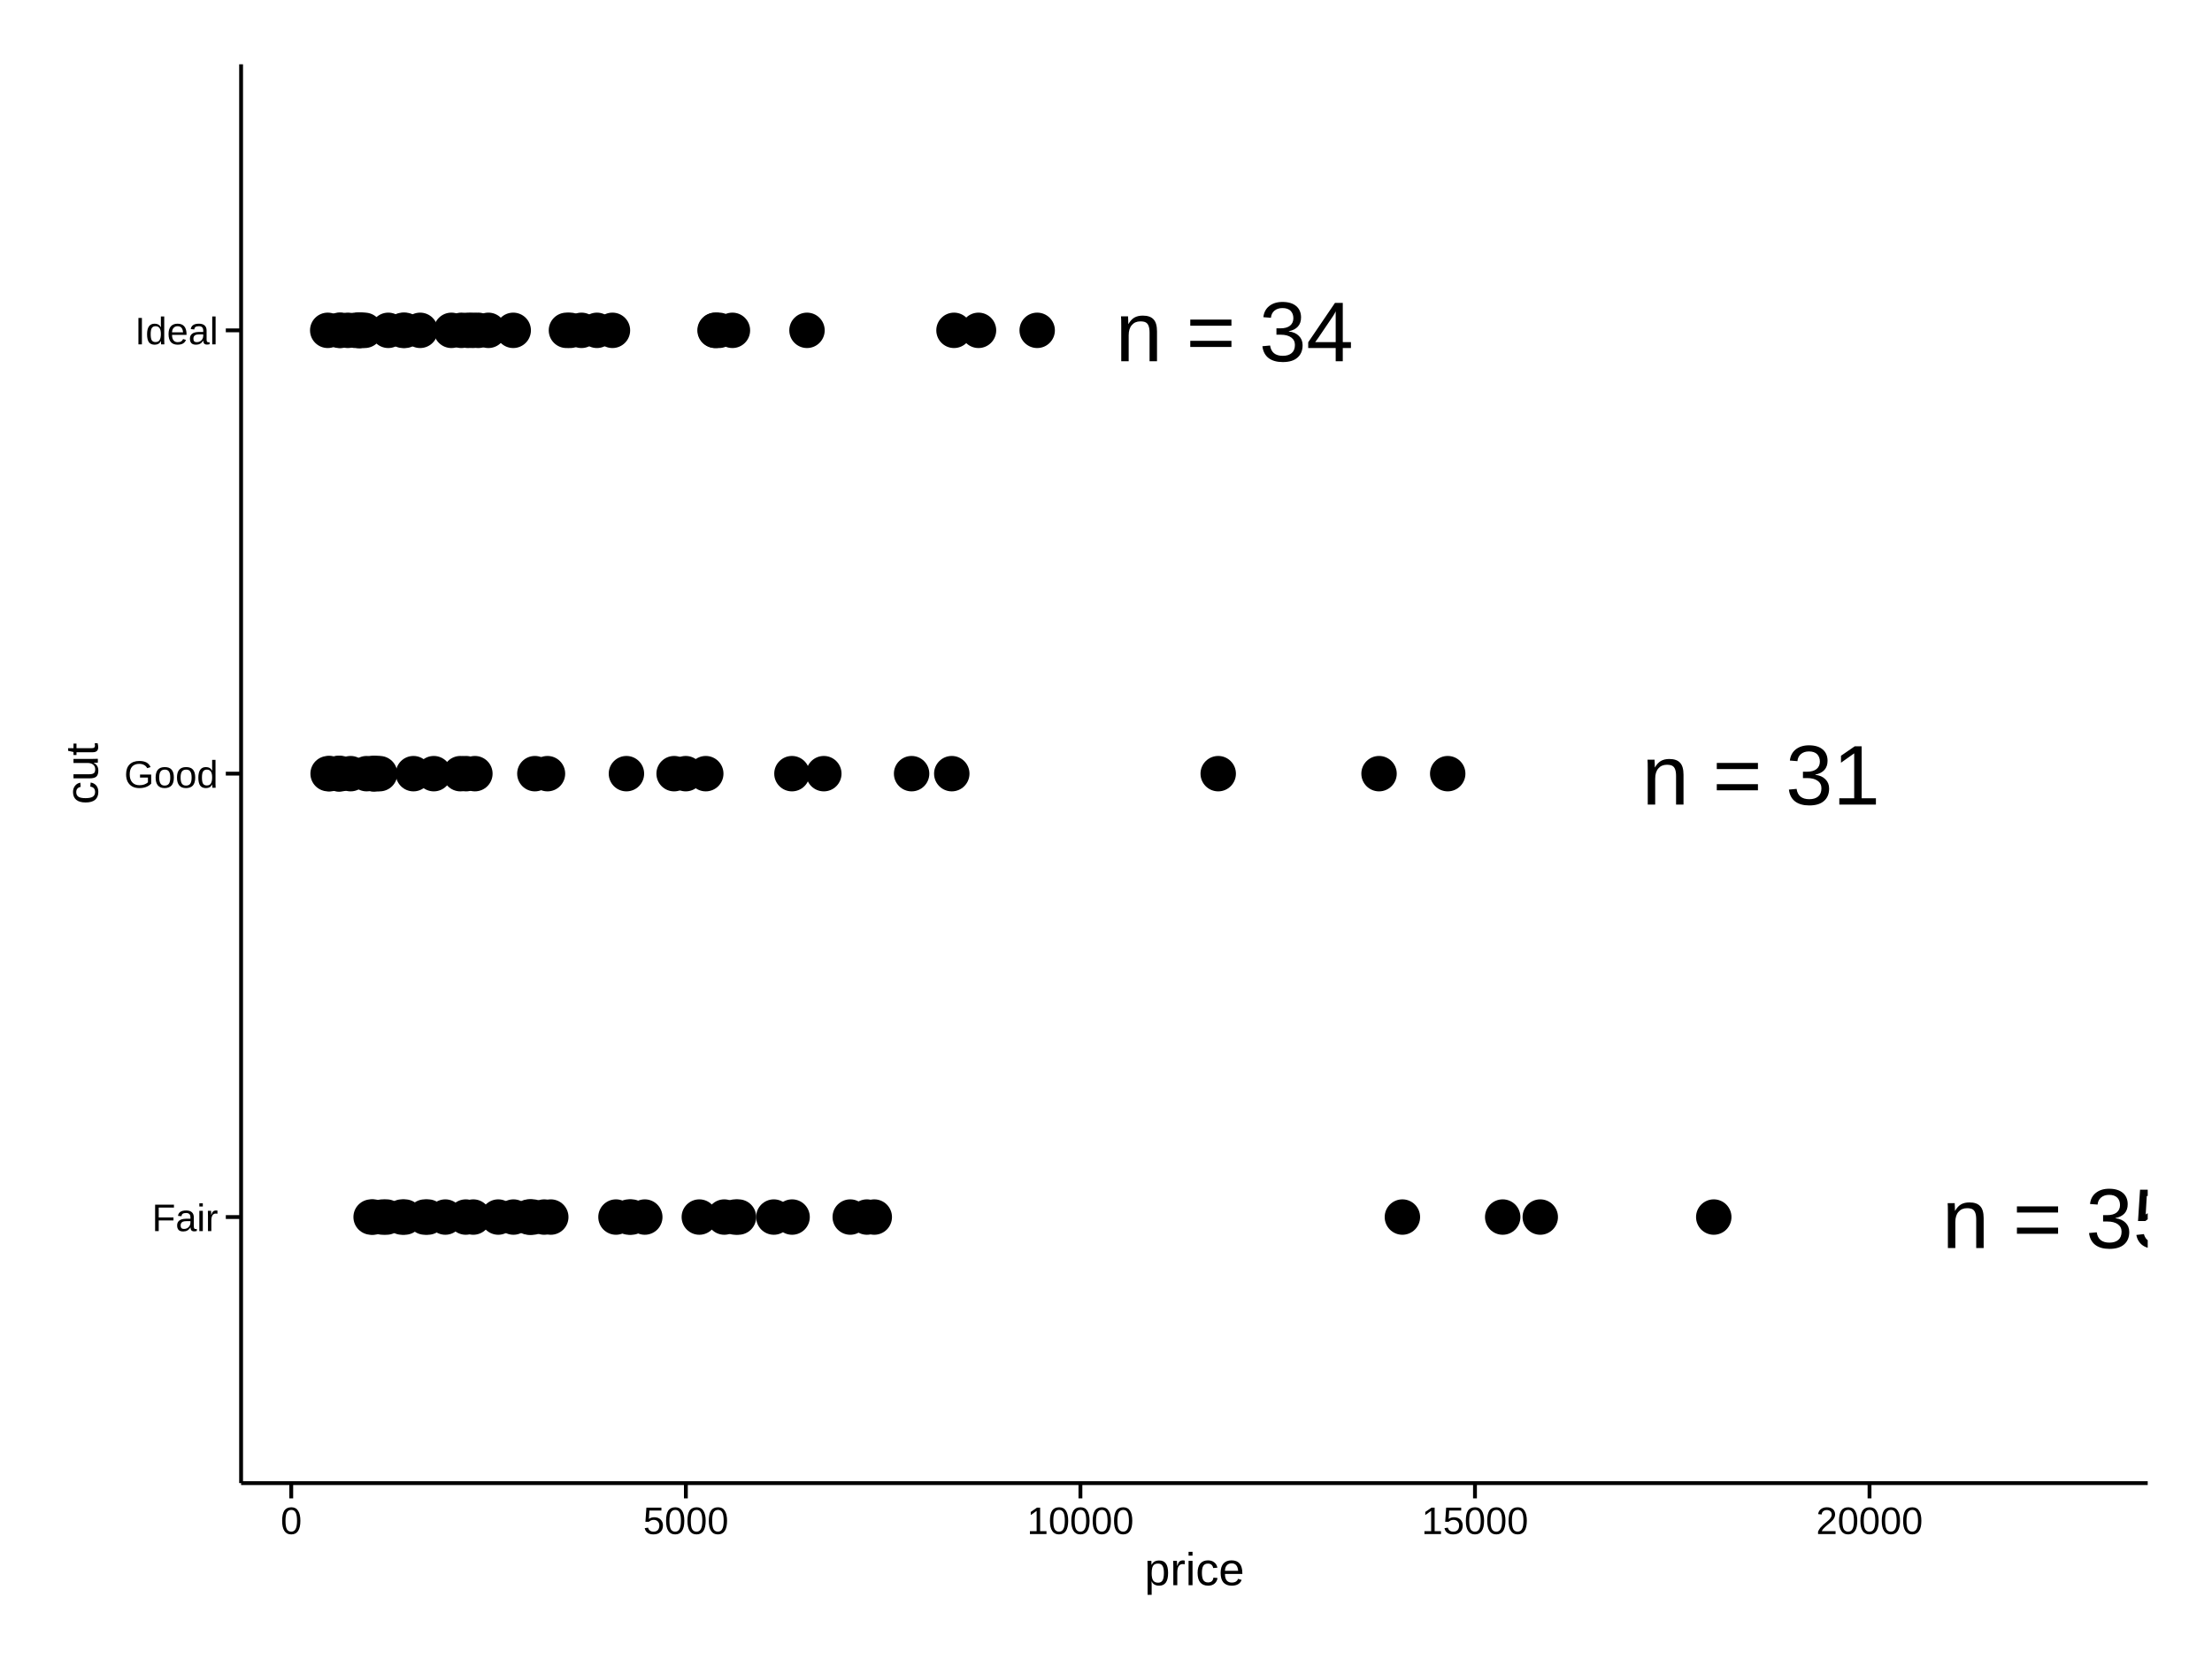
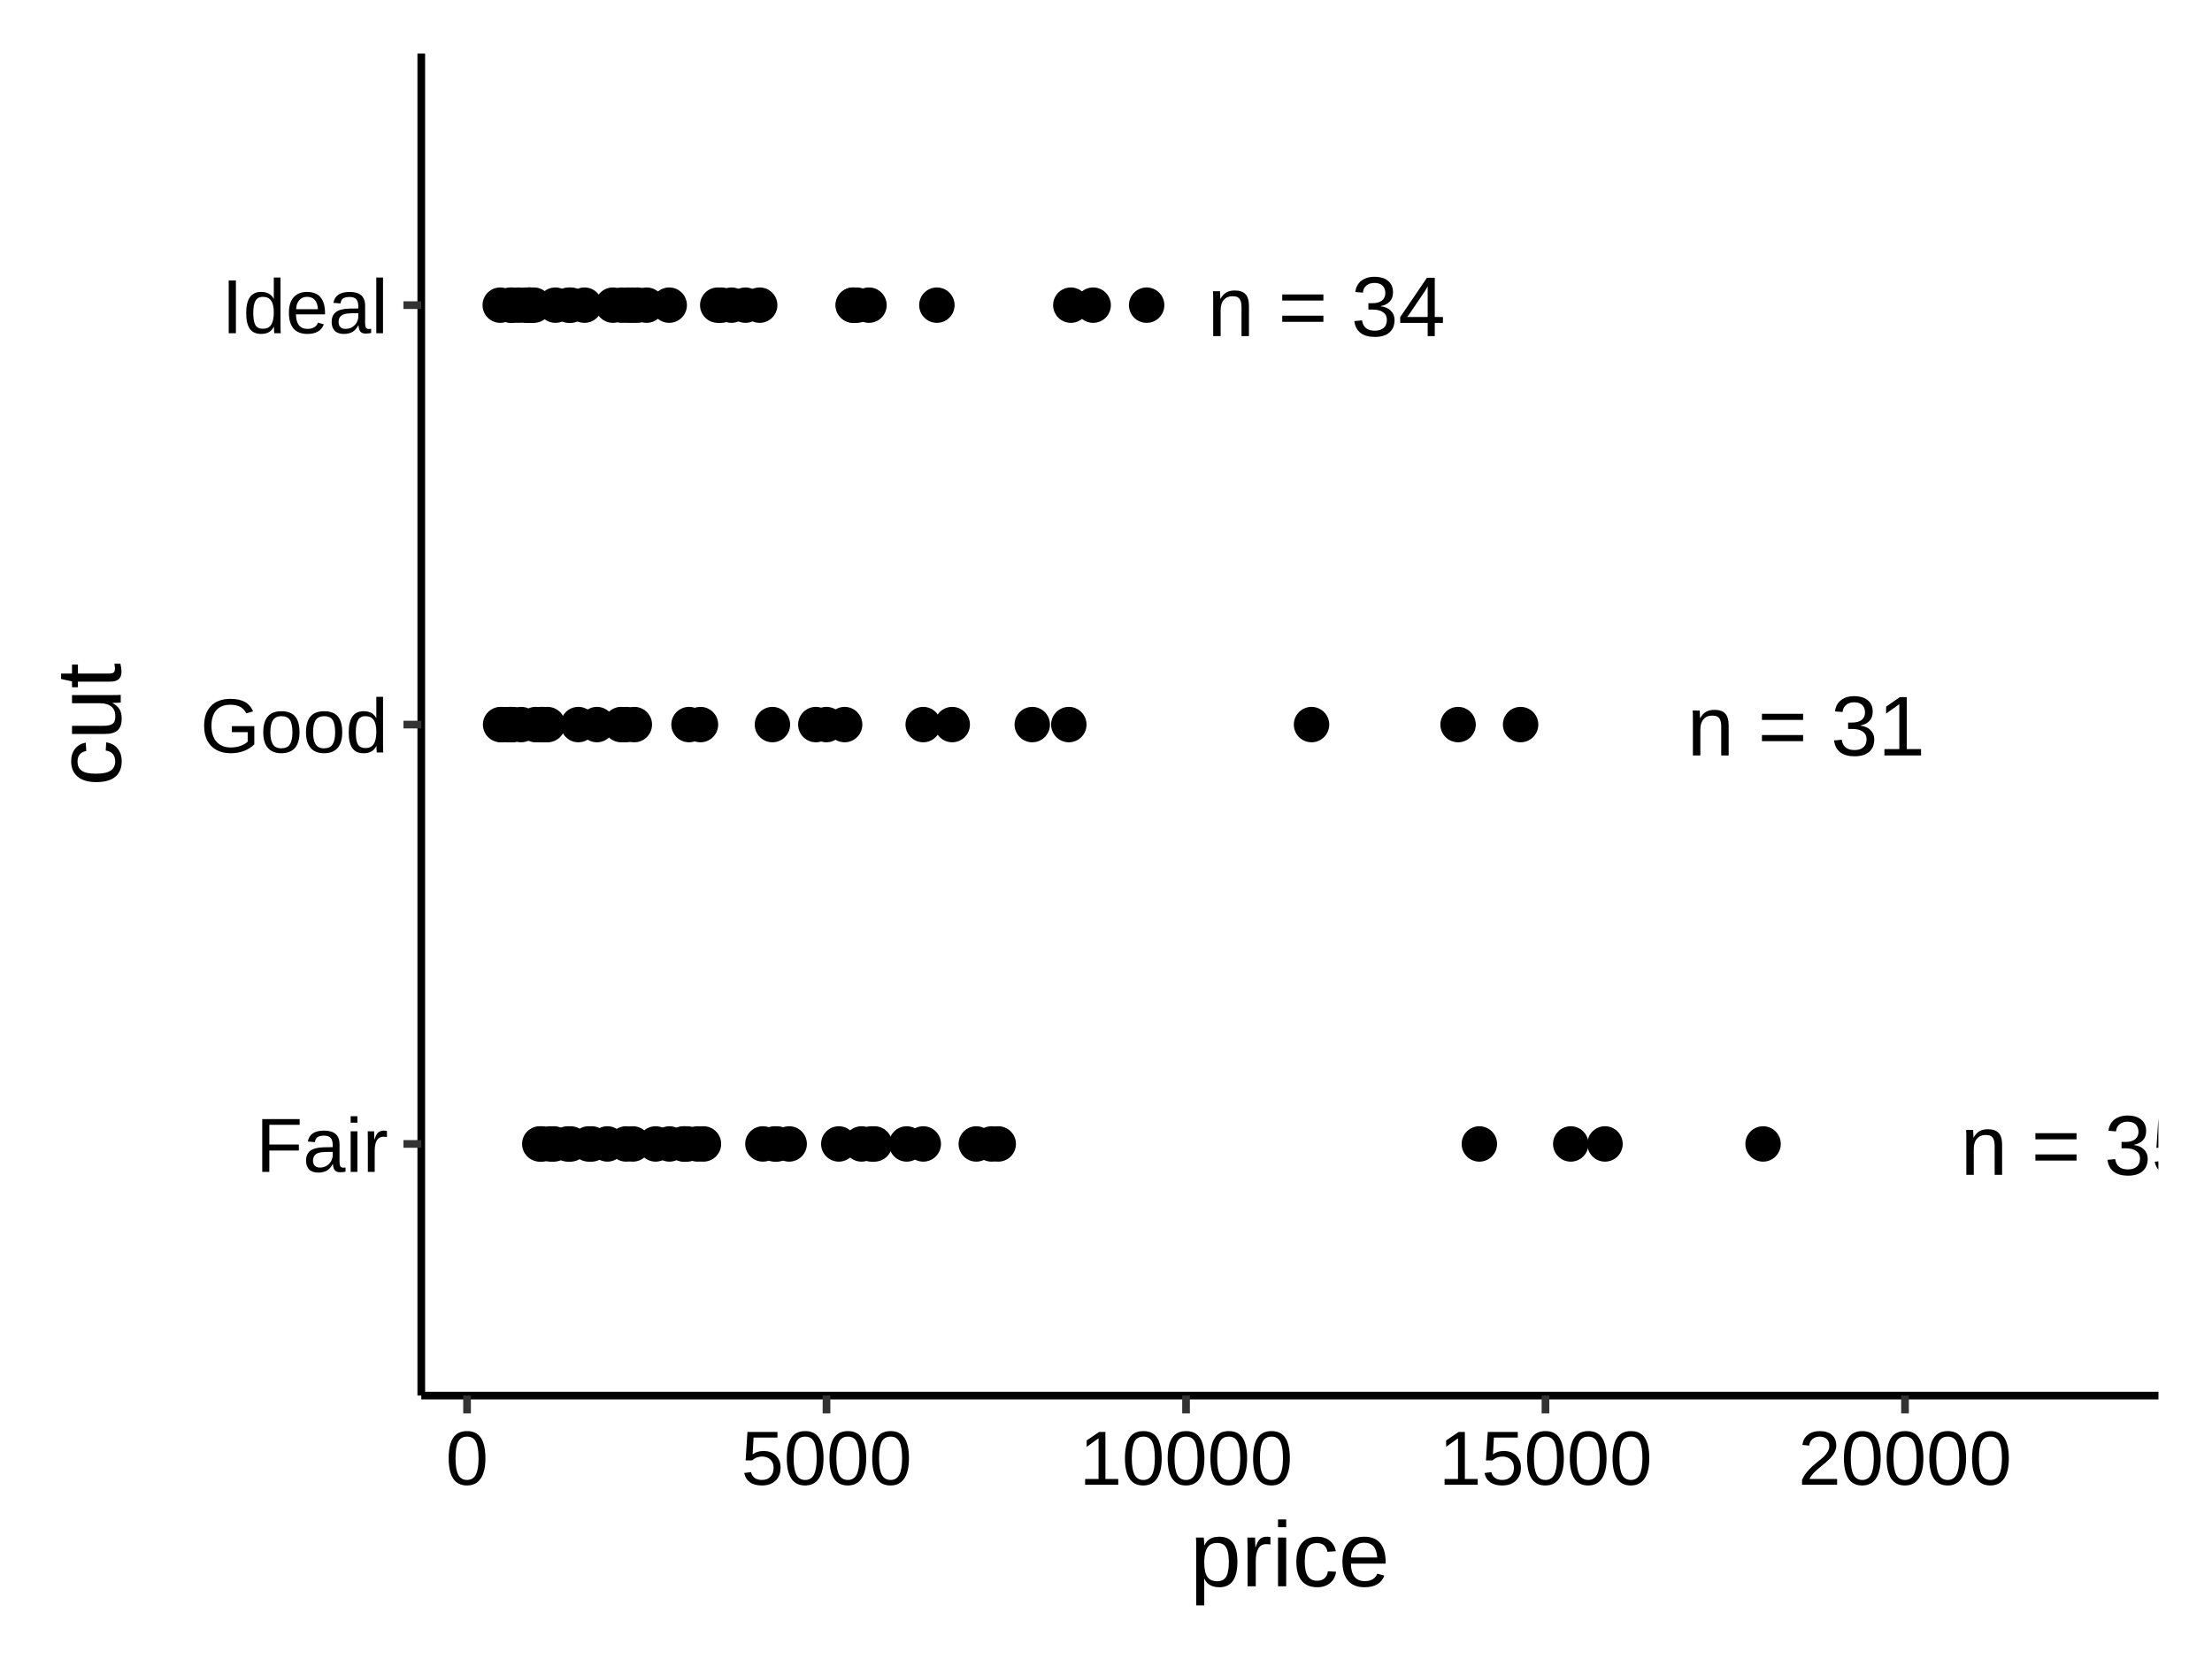
<svg xmlns="http://www.w3.org/2000/svg" class="svglite" width="288.00pt" height="216.00pt" viewBox="0 0 288.00 216.00">
  <defs>
    <style type="text/css">
    .svglite line, .svglite polyline, .svglite polygon, .svglite path, .svglite rect, .svglite circle {
      fill: none;
      stroke: #000000;
      stroke-linecap: round;
      stroke-linejoin: round;
      stroke-miterlimit: 10.00;
    }
    .svglite text {
      white-space: pre;
    }
  </style>
  </defs>
  <rect width="100%" height="100%" style="stroke: none; fill: none;" />
  <defs>
    <clipPath id="cpMC4wMHwyODguMDB8MC4wMHwyMTYuMDA=">
      <rect x="0.00" y="0.00" width="288.00" height="216.00" />
    </clipPath>
  </defs>
  <g clip-path="url(#cpMC4wMHwyODguMDB8MC4wMHwyMTYuMDA=)">
</g>
  <defs>
-     <clipPath id="cpMzEuMzl8Mjc5LjYzfDguMzd8MTkzLjEw">
-       <rect x="31.39" y="8.37" width="248.24" height="184.73" />
+     <clipPath id="cpNTQuODV8MjgxLjAzfDYuOTd8MTgxLjcw">
+       <rect x="54.85" y="6.97" width="226.17" height="174.72" />
    </clipPath>
  </defs>
-   <g clip-path="url(#cpMzEuMzl8Mjc5LjYzfDguMzd8MTkzLjEw)">
-     <circle cx="69.03" cy="158.46" r="1.95" style="stroke-width: 0.71; fill: #000000;" />
-     <circle cx="158.61" cy="100.73" r="1.95" style="stroke-width: 0.71; fill: #000000;" />
-     <circle cx="58.77" cy="43.01" r="1.95" style="stroke-width: 0.71; fill: #000000;" />
-     <circle cx="135.04" cy="43.01" r="1.95" style="stroke-width: 0.71; fill: #000000;" />
-     <circle cx="63.59" cy="43.01" r="1.95" style="stroke-width: 0.71; fill: #000000;" />
-     <circle cx="182.59" cy="158.46" r="1.95" style="stroke-width: 0.71; fill: #000000;" />
-     <circle cx="45.65" cy="100.73" r="1.95" style="stroke-width: 0.71; fill: #000000;" />
-     <circle cx="48.50" cy="100.73" r="1.95" style="stroke-width: 0.71; fill: #000000;" />
-     <circle cx="95.36" cy="43.01" r="1.95" style="stroke-width: 0.71; fill: #000000;" />
-     <circle cx="55.30" cy="158.46" r="1.95" style="stroke-width: 0.71; fill: #000000;" />
-     <circle cx="118.69" cy="100.73" r="1.95" style="stroke-width: 0.71; fill: #000000;" />
-     <circle cx="70.85" cy="158.46" r="1.95" style="stroke-width: 0.71; fill: #000000;" />
-     <circle cx="54.70" cy="43.01" r="1.95" style="stroke-width: 0.71; fill: #000000;" />
-     <circle cx="46.27" cy="43.01" r="1.95" style="stroke-width: 0.71; fill: #000000;" />
-     <circle cx="44.21" cy="100.73" r="1.95" style="stroke-width: 0.71; fill: #000000;" />
-     <circle cx="42.72" cy="100.73" r="1.95" style="stroke-width: 0.71; fill: #000000;" />
-     <circle cx="60.93" cy="43.01" r="1.95" style="stroke-width: 0.71; fill: #000000;" />
-     <circle cx="48.32" cy="158.46" r="1.95" style="stroke-width: 0.71; fill: #000000;" />
-     <circle cx="60.07" cy="43.01" r="1.95" style="stroke-width: 0.71; fill: #000000;" />
-     <circle cx="68.86" cy="158.46" r="1.95" style="stroke-width: 0.71; fill: #000000;" />
-     <circle cx="49.02" cy="100.73" r="1.95" style="stroke-width: 0.71; fill: #000000;" />
-     <circle cx="71.28" cy="100.73" r="1.95" style="stroke-width: 0.71; fill: #000000;" />
-     <circle cx="49.82" cy="158.46" r="1.95" style="stroke-width: 0.71; fill: #000000;" />
-     <circle cx="81.56" cy="100.73" r="1.95" style="stroke-width: 0.71; fill: #000000;" />
-     <circle cx="200.54" cy="158.46" r="1.95" style="stroke-width: 0.71; fill: #000000;" />
-     <circle cx="45.29" cy="43.01" r="1.95" style="stroke-width: 0.71; fill: #000000;" />
-     <circle cx="89.28" cy="100.73" r="1.95" style="stroke-width: 0.71; fill: #000000;" />
-     <circle cx="103.13" cy="158.46" r="1.95" style="stroke-width: 0.71; fill: #000000;" />
-     <circle cx="61.56" cy="43.01" r="1.95" style="stroke-width: 0.71; fill: #000000;" />
-     <circle cx="52.32" cy="158.46" r="1.95" style="stroke-width: 0.71; fill: #000000;" />
-     <circle cx="124.21" cy="43.01" r="1.95" style="stroke-width: 0.71; fill: #000000;" />
-     <circle cx="96.15" cy="158.46" r="1.95" style="stroke-width: 0.71; fill: #000000;" />
-     <circle cx="91.89" cy="100.73" r="1.95" style="stroke-width: 0.71; fill: #000000;" />
-     <circle cx="61.83" cy="100.73" r="1.95" style="stroke-width: 0.71; fill: #000000;" />
-     <circle cx="105.07" cy="43.01" r="1.95" style="stroke-width: 0.71; fill: #000000;" />
-     <circle cx="100.75" cy="158.46" r="1.95" style="stroke-width: 0.71; fill: #000000;" />
-     <circle cx="66.82" cy="43.01" r="1.95" style="stroke-width: 0.71; fill: #000000;" />
-     <circle cx="93.62" cy="43.01" r="1.95" style="stroke-width: 0.71; fill: #000000;" />
-     <circle cx="46.79" cy="43.01" r="1.95" style="stroke-width: 0.71; fill: #000000;" />
-     <circle cx="113.83" cy="158.46" r="1.95" style="stroke-width: 0.71; fill: #000000;" />
-     <circle cx="77.72" cy="43.01" r="1.95" style="stroke-width: 0.71; fill: #000000;" />
-     <circle cx="43.98" cy="100.73" r="1.95" style="stroke-width: 0.71; fill: #000000;" />
-     <circle cx="94.30" cy="158.46" r="1.95" style="stroke-width: 0.71; fill: #000000;" />
-     <circle cx="69.64" cy="100.73" r="1.95" style="stroke-width: 0.71; fill: #000000;" />
-     <circle cx="60.64" cy="158.46" r="1.95" style="stroke-width: 0.71; fill: #000000;" />
-     <circle cx="48.61" cy="158.46" r="1.95" style="stroke-width: 0.71; fill: #000000;" />
-     <circle cx="93.10" cy="43.01" r="1.95" style="stroke-width: 0.71; fill: #000000;" />
-     <circle cx="112.87" cy="158.46" r="1.95" style="stroke-width: 0.71; fill: #000000;" />
-     <circle cx="127.40" cy="43.01" r="1.95" style="stroke-width: 0.71; fill: #000000;" />
-     <circle cx="87.77" cy="100.73" r="1.95" style="stroke-width: 0.71; fill: #000000;" />
-     <circle cx="107.26" cy="100.73" r="1.95" style="stroke-width: 0.71; fill: #000000;" />
-     <circle cx="61.62" cy="158.46" r="1.95" style="stroke-width: 0.71; fill: #000000;" />
-     <circle cx="48.73" cy="100.73" r="1.95" style="stroke-width: 0.71; fill: #000000;" />
-     <circle cx="47.49" cy="43.01" r="1.95" style="stroke-width: 0.71; fill: #000000;" />
-     <circle cx="69.38" cy="158.46" r="1.95" style="stroke-width: 0.71; fill: #000000;" />
-     <circle cx="49.43" cy="100.73" r="1.95" style="stroke-width: 0.71; fill: #000000;" />
-     <circle cx="46.79" cy="43.01" r="1.95" style="stroke-width: 0.71; fill: #000000;" />
-     <circle cx="71.71" cy="158.46" r="1.95" style="stroke-width: 0.71; fill: #000000;" />
-     <circle cx="80.20" cy="158.46" r="1.95" style="stroke-width: 0.71; fill: #000000;" />
-     <circle cx="44.16" cy="43.01" r="1.95" style="stroke-width: 0.71; fill: #000000;" />
-     <circle cx="44.41" cy="100.73" r="1.95" style="stroke-width: 0.71; fill: #000000;" />
-     <circle cx="56.48" cy="100.73" r="1.95" style="stroke-width: 0.71; fill: #000000;" />
-     <circle cx="95.72" cy="158.46" r="1.95" style="stroke-width: 0.71; fill: #000000;" />
-     <circle cx="83.95" cy="158.46" r="1.95" style="stroke-width: 0.71; fill: #000000;" />
-     <circle cx="57.98" cy="158.46" r="1.95" style="stroke-width: 0.71; fill: #000000;" />
-     <circle cx="66.85" cy="158.46" r="1.95" style="stroke-width: 0.71; fill: #000000;" />
-     <circle cx="52.74" cy="43.01" r="1.95" style="stroke-width: 0.71; fill: #000000;" />
-     <circle cx="223.13" cy="158.46" r="1.95" style="stroke-width: 0.71; fill: #000000;" />
-     <circle cx="42.97" cy="100.73" r="1.95" style="stroke-width: 0.71; fill: #000000;" />
-     <circle cx="81.87" cy="158.46" r="1.95" style="stroke-width: 0.71; fill: #000000;" />
-     <circle cx="62.27" cy="43.01" r="1.95" style="stroke-width: 0.71; fill: #000000;" />
-     <circle cx="48.63" cy="100.73" r="1.95" style="stroke-width: 0.71; fill: #000000;" />
-     <circle cx="50.55" cy="43.01" r="1.95" style="stroke-width: 0.71; fill: #000000;" />
-     <circle cx="53.83" cy="100.73" r="1.95" style="stroke-width: 0.71; fill: #000000;" />
-     <circle cx="60.68" cy="100.73" r="1.95" style="stroke-width: 0.71; fill: #000000;" />
-     <circle cx="55.73" cy="158.46" r="1.95" style="stroke-width: 0.71; fill: #000000;" />
-     <circle cx="64.87" cy="158.46" r="1.95" style="stroke-width: 0.71; fill: #000000;" />
-     <circle cx="74.24" cy="43.01" r="1.95" style="stroke-width: 0.71; fill: #000000;" />
-     <circle cx="91.05" cy="158.46" r="1.95" style="stroke-width: 0.71; fill: #000000;" />
-     <circle cx="79.74" cy="43.01" r="1.95" style="stroke-width: 0.71; fill: #000000;" />
-     <circle cx="47.73" cy="100.73" r="1.95" style="stroke-width: 0.71; fill: #000000;" />
-     <circle cx="59.94" cy="100.73" r="1.95" style="stroke-width: 0.71; fill: #000000;" />
-     <circle cx="73.75" cy="43.01" r="1.95" style="stroke-width: 0.71; fill: #000000;" />
-     <circle cx="52.46" cy="43.01" r="1.95" style="stroke-width: 0.71; fill: #000000;" />
-     <circle cx="110.70" cy="158.46" r="1.95" style="stroke-width: 0.71; fill: #000000;" />
-     <circle cx="47.08" cy="43.01" r="1.95" style="stroke-width: 0.71; fill: #000000;" />
-     <circle cx="44.05" cy="100.73" r="1.95" style="stroke-width: 0.71; fill: #000000;" />
-     <circle cx="44.38" cy="43.01" r="1.95" style="stroke-width: 0.71; fill: #000000;" />
-     <circle cx="50.34" cy="158.46" r="1.95" style="stroke-width: 0.71; fill: #000000;" />
-     <circle cx="75.71" cy="43.01" r="1.95" style="stroke-width: 0.71; fill: #000000;" />
-     <circle cx="123.92" cy="100.73" r="1.95" style="stroke-width: 0.71; fill: #000000;" />
-     <circle cx="188.49" cy="100.73" r="1.95" style="stroke-width: 0.71; fill: #000000;" />
-     <circle cx="93.16" cy="43.01" r="1.95" style="stroke-width: 0.71; fill: #000000;" />
-     <circle cx="42.67" cy="43.01" r="1.95" style="stroke-width: 0.71; fill: #000000;" />
-     <circle cx="52.72" cy="158.46" r="1.95" style="stroke-width: 0.71; fill: #000000;" />
-     <circle cx="46.70" cy="43.01" r="1.95" style="stroke-width: 0.71; fill: #000000;" />
-     <circle cx="179.55" cy="100.73" r="1.95" style="stroke-width: 0.71; fill: #000000;" />
-     <circle cx="82.23" cy="158.46" r="1.95" style="stroke-width: 0.71; fill: #000000;" />
-     <circle cx="195.65" cy="158.46" r="1.95" style="stroke-width: 0.71; fill: #000000;" />
-     <circle cx="103.11" cy="100.73" r="1.95" style="stroke-width: 0.71; fill: #000000;" />
-     <text x="268.35" y="162.49" text-anchor="middle" style="font-size: 11.04px; font-family: &quot;Liberation Sans&quot;;" textLength="37.29px" lengthAdjust="spacingAndGlyphs">n = 35</text>
-     <text x="229.27" y="104.76" text-anchor="middle" style="font-size: 11.04px; font-family: &quot;Liberation Sans&quot;;" textLength="37.29px" lengthAdjust="spacingAndGlyphs">n = 31</text>
-     <text x="160.72" y="47.03" text-anchor="middle" style="font-size: 11.04px; font-family: &quot;Liberation Sans&quot;;" textLength="37.29px" lengthAdjust="spacingAndGlyphs">n = 34</text>
+   <g clip-path="url(#cpNTQuODV8MjgxLjAzfDYuOTd8MTgxLjcw)">
+     <circle cx="89.14" cy="148.94" r="1.95" style="stroke-width: 0.71; fill: #000000;" />
+     <circle cx="170.76" cy="94.34" r="1.95" style="stroke-width: 0.71; fill: #000000;" />
+     <circle cx="79.80" cy="39.73" r="1.95" style="stroke-width: 0.71; fill: #000000;" />
+     <circle cx="149.29" cy="39.73" r="1.95" style="stroke-width: 0.71; fill: #000000;" />
+     <circle cx="84.19" cy="39.73" r="1.95" style="stroke-width: 0.71; fill: #000000;" />
+     <circle cx="192.61" cy="148.94" r="1.95" style="stroke-width: 0.71; fill: #000000;" />
+     <circle cx="67.85" cy="94.34" r="1.95" style="stroke-width: 0.71; fill: #000000;" />
+     <circle cx="70.44" cy="94.34" r="1.95" style="stroke-width: 0.71; fill: #000000;" />
+     <circle cx="113.14" cy="39.73" r="1.95" style="stroke-width: 0.71; fill: #000000;" />
+     <circle cx="76.64" cy="148.94" r="1.95" style="stroke-width: 0.71; fill: #000000;" />
+     <circle cx="134.40" cy="94.34" r="1.95" style="stroke-width: 0.71; fill: #000000;" />
+     <circle cx="90.81" cy="148.94" r="1.95" style="stroke-width: 0.71; fill: #000000;" />
+     <circle cx="76.10" cy="39.73" r="1.95" style="stroke-width: 0.71; fill: #000000;" />
+     <circle cx="68.41" cy="39.73" r="1.95" style="stroke-width: 0.71; fill: #000000;" />
+     <circle cx="66.54" cy="94.34" r="1.95" style="stroke-width: 0.71; fill: #000000;" />
+     <circle cx="65.18" cy="94.34" r="1.95" style="stroke-width: 0.71; fill: #000000;" />
+     <circle cx="81.77" cy="39.73" r="1.95" style="stroke-width: 0.71; fill: #000000;" />
+     <circle cx="70.28" cy="148.94" r="1.95" style="stroke-width: 0.71; fill: #000000;" />
+     <circle cx="80.98" cy="39.73" r="1.95" style="stroke-width: 0.71; fill: #000000;" />
+     <circle cx="89.00" cy="148.94" r="1.95" style="stroke-width: 0.71; fill: #000000;" />
+     <circle cx="70.92" cy="94.34" r="1.95" style="stroke-width: 0.71; fill: #000000;" />
+     <circle cx="91.20" cy="94.34" r="1.95" style="stroke-width: 0.71; fill: #000000;" />
+     <circle cx="71.65" cy="148.94" r="1.95" style="stroke-width: 0.71; fill: #000000;" />
+     <circle cx="100.57" cy="94.34" r="1.95" style="stroke-width: 0.71; fill: #000000;" />
+     <circle cx="208.97" cy="148.94" r="1.95" style="stroke-width: 0.71; fill: #000000;" />
+     <circle cx="67.52" cy="39.73" r="1.95" style="stroke-width: 0.71; fill: #000000;" />
+     <circle cx="107.60" cy="94.34" r="1.95" style="stroke-width: 0.71; fill: #000000;" />
+     <circle cx="120.21" cy="148.94" r="1.95" style="stroke-width: 0.71; fill: #000000;" />
+     <circle cx="82.34" cy="39.73" r="1.95" style="stroke-width: 0.71; fill: #000000;" />
+     <circle cx="73.92" cy="148.94" r="1.95" style="stroke-width: 0.71; fill: #000000;" />
+     <circle cx="139.42" cy="39.73" r="1.95" style="stroke-width: 0.71; fill: #000000;" />
+     <circle cx="113.86" cy="148.94" r="1.95" style="stroke-width: 0.71; fill: #000000;" />
+     <circle cx="109.97" cy="94.34" r="1.95" style="stroke-width: 0.71; fill: #000000;" />
+     <circle cx="82.59" cy="94.34" r="1.95" style="stroke-width: 0.71; fill: #000000;" />
+     <circle cx="121.98" cy="39.73" r="1.95" style="stroke-width: 0.71; fill: #000000;" />
+     <circle cx="118.05" cy="148.94" r="1.95" style="stroke-width: 0.71; fill: #000000;" />
+     <circle cx="87.13" cy="39.73" r="1.95" style="stroke-width: 0.71; fill: #000000;" />
+     <circle cx="111.56" cy="39.73" r="1.95" style="stroke-width: 0.71; fill: #000000;" />
+     <circle cx="68.89" cy="39.73" r="1.95" style="stroke-width: 0.71; fill: #000000;" />
+     <circle cx="129.97" cy="148.94" r="1.95" style="stroke-width: 0.71; fill: #000000;" />
+     <circle cx="97.06" cy="39.73" r="1.95" style="stroke-width: 0.71; fill: #000000;" />
+     <circle cx="66.32" cy="94.34" r="1.95" style="stroke-width: 0.71; fill: #000000;" />
+     <circle cx="112.17" cy="148.94" r="1.95" style="stroke-width: 0.71; fill: #000000;" />
+     <circle cx="89.71" cy="94.34" r="1.95" style="stroke-width: 0.71; fill: #000000;" />
+     <circle cx="81.51" cy="148.94" r="1.95" style="stroke-width: 0.71; fill: #000000;" />
+     <circle cx="70.54" cy="148.94" r="1.95" style="stroke-width: 0.71; fill: #000000;" />
+     <circle cx="111.08" cy="39.73" r="1.95" style="stroke-width: 0.71; fill: #000000;" />
+     <circle cx="129.09" cy="148.94" r="1.95" style="stroke-width: 0.71; fill: #000000;" />
+     <circle cx="142.33" cy="39.73" r="1.95" style="stroke-width: 0.71; fill: #000000;" />
+     <circle cx="106.22" cy="94.34" r="1.95" style="stroke-width: 0.71; fill: #000000;" />
+     <circle cx="123.98" cy="94.34" r="1.95" style="stroke-width: 0.71; fill: #000000;" />
+     <circle cx="82.40" cy="148.94" r="1.95" style="stroke-width: 0.71; fill: #000000;" />
+     <circle cx="70.66" cy="94.34" r="1.95" style="stroke-width: 0.71; fill: #000000;" />
+     <circle cx="69.52" cy="39.73" r="1.95" style="stroke-width: 0.71; fill: #000000;" />
+     <circle cx="89.47" cy="148.94" r="1.95" style="stroke-width: 0.71; fill: #000000;" />
+     <circle cx="71.29" cy="94.34" r="1.95" style="stroke-width: 0.71; fill: #000000;" />
+     <circle cx="68.89" cy="39.73" r="1.95" style="stroke-width: 0.71; fill: #000000;" />
+     <circle cx="91.59" cy="148.94" r="1.95" style="stroke-width: 0.71; fill: #000000;" />
+     <circle cx="99.33" cy="148.94" r="1.95" style="stroke-width: 0.71; fill: #000000;" />
+     <circle cx="66.49" cy="39.73" r="1.95" style="stroke-width: 0.71; fill: #000000;" />
+     <circle cx="66.72" cy="94.34" r="1.95" style="stroke-width: 0.71; fill: #000000;" />
+     <circle cx="77.72" cy="94.34" r="1.95" style="stroke-width: 0.71; fill: #000000;" />
+     <circle cx="113.46" cy="148.94" r="1.95" style="stroke-width: 0.71; fill: #000000;" />
+     <circle cx="102.75" cy="148.94" r="1.95" style="stroke-width: 0.71; fill: #000000;" />
+     <circle cx="79.08" cy="148.94" r="1.95" style="stroke-width: 0.71; fill: #000000;" />
+     <circle cx="87.16" cy="148.94" r="1.95" style="stroke-width: 0.71; fill: #000000;" />
+     <circle cx="74.31" cy="39.73" r="1.95" style="stroke-width: 0.71; fill: #000000;" />
+     <circle cx="229.55" cy="148.94" r="1.95" style="stroke-width: 0.71; fill: #000000;" />
+     <circle cx="65.41" cy="94.34" r="1.95" style="stroke-width: 0.71; fill: #000000;" />
+     <circle cx="100.85" cy="148.94" r="1.95" style="stroke-width: 0.71; fill: #000000;" />
+     <circle cx="82.99" cy="39.73" r="1.95" style="stroke-width: 0.71; fill: #000000;" />
+     <circle cx="70.56" cy="94.34" r="1.95" style="stroke-width: 0.71; fill: #000000;" />
+     <circle cx="72.31" cy="39.73" r="1.95" style="stroke-width: 0.71; fill: #000000;" />
+     <circle cx="75.30" cy="94.34" r="1.95" style="stroke-width: 0.71; fill: #000000;" />
+     <circle cx="81.54" cy="94.34" r="1.95" style="stroke-width: 0.71; fill: #000000;" />
+     <circle cx="77.03" cy="148.94" r="1.95" style="stroke-width: 0.71; fill: #000000;" />
+     <circle cx="85.36" cy="148.94" r="1.95" style="stroke-width: 0.71; fill: #000000;" />
+     <circle cx="93.90" cy="39.73" r="1.95" style="stroke-width: 0.71; fill: #000000;" />
+     <circle cx="109.21" cy="148.94" r="1.95" style="stroke-width: 0.71; fill: #000000;" />
+     <circle cx="98.91" cy="39.73" r="1.95" style="stroke-width: 0.71; fill: #000000;" />
+     <circle cx="69.74" cy="94.34" r="1.95" style="stroke-width: 0.71; fill: #000000;" />
+     <circle cx="80.87" cy="94.34" r="1.95" style="stroke-width: 0.71; fill: #000000;" />
+     <circle cx="93.45" cy="39.73" r="1.95" style="stroke-width: 0.71; fill: #000000;" />
+     <circle cx="74.06" cy="39.73" r="1.95" style="stroke-width: 0.71; fill: #000000;" />
+     <circle cx="127.11" cy="148.94" r="1.95" style="stroke-width: 0.71; fill: #000000;" />
+     <circle cx="69.15" cy="39.73" r="1.95" style="stroke-width: 0.71; fill: #000000;" />
+     <circle cx="66.39" cy="94.34" r="1.95" style="stroke-width: 0.71; fill: #000000;" />
+     <circle cx="66.69" cy="39.73" r="1.95" style="stroke-width: 0.71; fill: #000000;" />
+     <circle cx="72.12" cy="148.94" r="1.95" style="stroke-width: 0.71; fill: #000000;" />
+     <circle cx="95.24" cy="39.73" r="1.95" style="stroke-width: 0.71; fill: #000000;" />
+     <circle cx="139.16" cy="94.34" r="1.95" style="stroke-width: 0.71; fill: #000000;" />
+     <circle cx="197.98" cy="94.34" r="1.95" style="stroke-width: 0.71; fill: #000000;" />
+     <circle cx="111.13" cy="39.73" r="1.95" style="stroke-width: 0.71; fill: #000000;" />
+     <circle cx="65.13" cy="39.73" r="1.95" style="stroke-width: 0.71; fill: #000000;" />
+     <circle cx="74.29" cy="148.94" r="1.95" style="stroke-width: 0.71; fill: #000000;" />
+     <circle cx="68.80" cy="39.73" r="1.95" style="stroke-width: 0.71; fill: #000000;" />
+     <circle cx="189.84" cy="94.34" r="1.95" style="stroke-width: 0.71; fill: #000000;" />
+     <circle cx="101.17" cy="148.94" r="1.95" style="stroke-width: 0.71; fill: #000000;" />
+     <circle cx="204.51" cy="148.94" r="1.95" style="stroke-width: 0.71; fill: #000000;" />
+     <circle cx="120.20" cy="94.34" r="1.95" style="stroke-width: 0.71; fill: #000000;" />
+     <text x="270.75" y="152.96" text-anchor="middle" style="font-size: 11.04px; font-family: &quot;Liberation Sans&quot;;" textLength="37.29px" lengthAdjust="spacingAndGlyphs">n = 35</text>
+     <text x="235.15" y="98.36" text-anchor="middle" style="font-size: 11.04px; font-family: &quot;Liberation Sans&quot;;" textLength="37.29px" lengthAdjust="spacingAndGlyphs">n = 31</text>
+     <text x="172.69" y="43.76" text-anchor="middle" style="font-size: 11.04px; font-family: &quot;Liberation Sans&quot;;" textLength="37.29px" lengthAdjust="spacingAndGlyphs">n = 34</text>
  </g>
  <g clip-path="url(#cpMC4wMHwyODguMDB8MC4wMHwyMTYuMDA=)">
-     <polyline points="31.39,193.10 31.39,8.37 " style="stroke-width: 0.50; stroke-linecap: butt;" />
-     <text x="28.40" y="160.29" text-anchor="end" style="font-size: 5.00px; font-family: &quot;Liberation Sans&quot;;" textLength="8.91px" lengthAdjust="spacingAndGlyphs">Fair</text>
-     <text x="28.40" y="102.56" text-anchor="end" style="font-size: 5.00px; font-family: &quot;Liberation Sans&quot;;" textLength="13.17px" lengthAdjust="spacingAndGlyphs">Good</text>
-     <text x="28.40" y="44.83" text-anchor="end" style="font-size: 5.00px; font-family: &quot;Liberation Sans&quot;;" textLength="12.18px" lengthAdjust="spacingAndGlyphs">Ideal</text>
-     <polyline points="29.40,158.46 31.39,158.46 " style="stroke-width: 0.50; stroke-linecap: butt;" />
-     <polyline points="29.40,100.73 31.39,100.73 " style="stroke-width: 0.50; stroke-linecap: butt;" />
-     <polyline points="29.40,43.01 31.39,43.01 " style="stroke-width: 0.50; stroke-linecap: butt;" />
-     <polyline points="31.39,193.10 279.63,193.10 " style="stroke-width: 0.50; stroke-linecap: butt;" />
-     <polyline points="37.92,195.09 37.92,193.10 " style="stroke-width: 0.50; stroke-linecap: butt;" />
-     <polyline points="89.30,195.09 89.30,193.10 " style="stroke-width: 0.50; stroke-linecap: butt;" />
-     <polyline points="140.67,195.09 140.67,193.10 " style="stroke-width: 0.50; stroke-linecap: butt;" />
-     <polyline points="192.04,195.09 192.04,193.10 " style="stroke-width: 0.50; stroke-linecap: butt;" />
-     <polyline points="243.41,195.09 243.41,193.10 " style="stroke-width: 0.50; stroke-linecap: butt;" />
-     <text x="37.92" y="199.73" text-anchor="middle" style="font-size: 5.00px; font-family: &quot;Liberation Sans&quot;;" textLength="3.18px" lengthAdjust="spacingAndGlyphs">0</text>
-     <text x="89.30" y="199.73" text-anchor="middle" style="font-size: 5.00px; font-family: &quot;Liberation Sans&quot;;" textLength="12.73px" lengthAdjust="spacingAndGlyphs">5000</text>
-     <text x="140.67" y="199.73" text-anchor="middle" style="font-size: 5.00px; font-family: &quot;Liberation Sans&quot;;" textLength="15.91px" lengthAdjust="spacingAndGlyphs">10000</text>
-     <text x="192.04" y="199.73" text-anchor="middle" style="font-size: 5.00px; font-family: &quot;Liberation Sans&quot;;" textLength="15.91px" lengthAdjust="spacingAndGlyphs">15000</text>
-     <text x="243.41" y="199.73" text-anchor="middle" style="font-size: 5.00px; font-family: &quot;Liberation Sans&quot;;" textLength="15.91px" lengthAdjust="spacingAndGlyphs">20000</text>
-     <text x="155.51" y="206.39" text-anchor="middle" style="font-size: 6.00px; font-family: &quot;Liberation Sans&quot;;" textLength="14.92px" lengthAdjust="spacingAndGlyphs">price</text>
-     <text transform="translate(12.74,100.73) rotate(-90)" text-anchor="middle" style="font-size: 6.00px; font-family: &quot;Liberation Sans&quot;;" textLength="9.45px" lengthAdjust="spacingAndGlyphs">cut</text>
+     <polyline points="54.85,181.70 54.85,6.97 " style="stroke-width: 1.00; stroke-linecap: butt;" />
+     <text x="50.54" y="152.58" text-anchor="end" style="font-size: 10.00px; font-family: &quot;Liberation Sans&quot;;" textLength="17.86px" lengthAdjust="spacingAndGlyphs">Fair</text>
+     <text x="50.54" y="97.98" text-anchor="end" style="font-size: 10.00px; font-family: &quot;Liberation Sans&quot;;" textLength="26.34px" lengthAdjust="spacingAndGlyphs">Good</text>
+     <text x="50.54" y="43.38" text-anchor="end" style="font-size: 10.00px; font-family: &quot;Liberation Sans&quot;;" textLength="24.36px" lengthAdjust="spacingAndGlyphs">Ideal</text>
+     <polyline points="52.53,148.94 54.85,148.94 " style="stroke-width: 1.00; stroke: #333333; stroke-linecap: butt;" />
+     <polyline points="52.53,94.34 54.85,94.34 " style="stroke-width: 1.00; stroke: #333333; stroke-linecap: butt;" />
+     <polyline points="52.53,39.73 54.85,39.73 " style="stroke-width: 1.00; stroke: #333333; stroke-linecap: butt;" />
+     <polyline points="54.85,181.70 281.03,181.70 " style="stroke-width: 1.00; stroke-linecap: butt;" />
+     <polyline points="60.81,184.02 60.81,181.70 " style="stroke-width: 1.00; stroke: #333333; stroke-linecap: butt;" />
+     <polyline points="107.61,184.02 107.61,181.70 " style="stroke-width: 1.00; stroke: #333333; stroke-linecap: butt;" />
+     <polyline points="154.42,184.02 154.42,181.70 " style="stroke-width: 1.00; stroke: #333333; stroke-linecap: butt;" />
+     <polyline points="201.22,184.02 201.22,181.70 " style="stroke-width: 1.00; stroke: #333333; stroke-linecap: butt;" />
+     <polyline points="248.03,184.02 248.03,181.70 " style="stroke-width: 1.00; stroke: #333333; stroke-linecap: butt;" />
+     <text x="60.81" y="193.31" text-anchor="middle" style="font-size: 10.00px; font-family: &quot;Liberation Sans&quot;;" textLength="6.36px" lengthAdjust="spacingAndGlyphs">0</text>
+     <text x="107.61" y="193.31" text-anchor="middle" style="font-size: 10.00px; font-family: &quot;Liberation Sans&quot;;" textLength="25.46px" lengthAdjust="spacingAndGlyphs">5000</text>
+     <text x="154.42" y="193.31" text-anchor="middle" style="font-size: 10.00px; font-family: &quot;Liberation Sans&quot;;" textLength="31.82px" lengthAdjust="spacingAndGlyphs">10000</text>
+     <text x="201.22" y="193.31" text-anchor="middle" style="font-size: 10.00px; font-family: &quot;Liberation Sans&quot;;" textLength="31.82px" lengthAdjust="spacingAndGlyphs">15000</text>
+     <text x="248.03" y="193.31" text-anchor="middle" style="font-size: 10.00px; font-family: &quot;Liberation Sans&quot;;" textLength="31.82px" lengthAdjust="spacingAndGlyphs">20000</text>
+     <text x="167.94" y="206.53" text-anchor="middle" style="font-size: 12.00px; font-family: &quot;Liberation Sans&quot;;" textLength="29.87px" lengthAdjust="spacingAndGlyphs">price</text>
+     <text transform="translate(15.72,94.34) rotate(-90)" text-anchor="middle" style="font-size: 12.00px; font-family: &quot;Liberation Sans&quot;;" textLength="18.92px" lengthAdjust="spacingAndGlyphs">cut</text>
  </g>
</svg>
